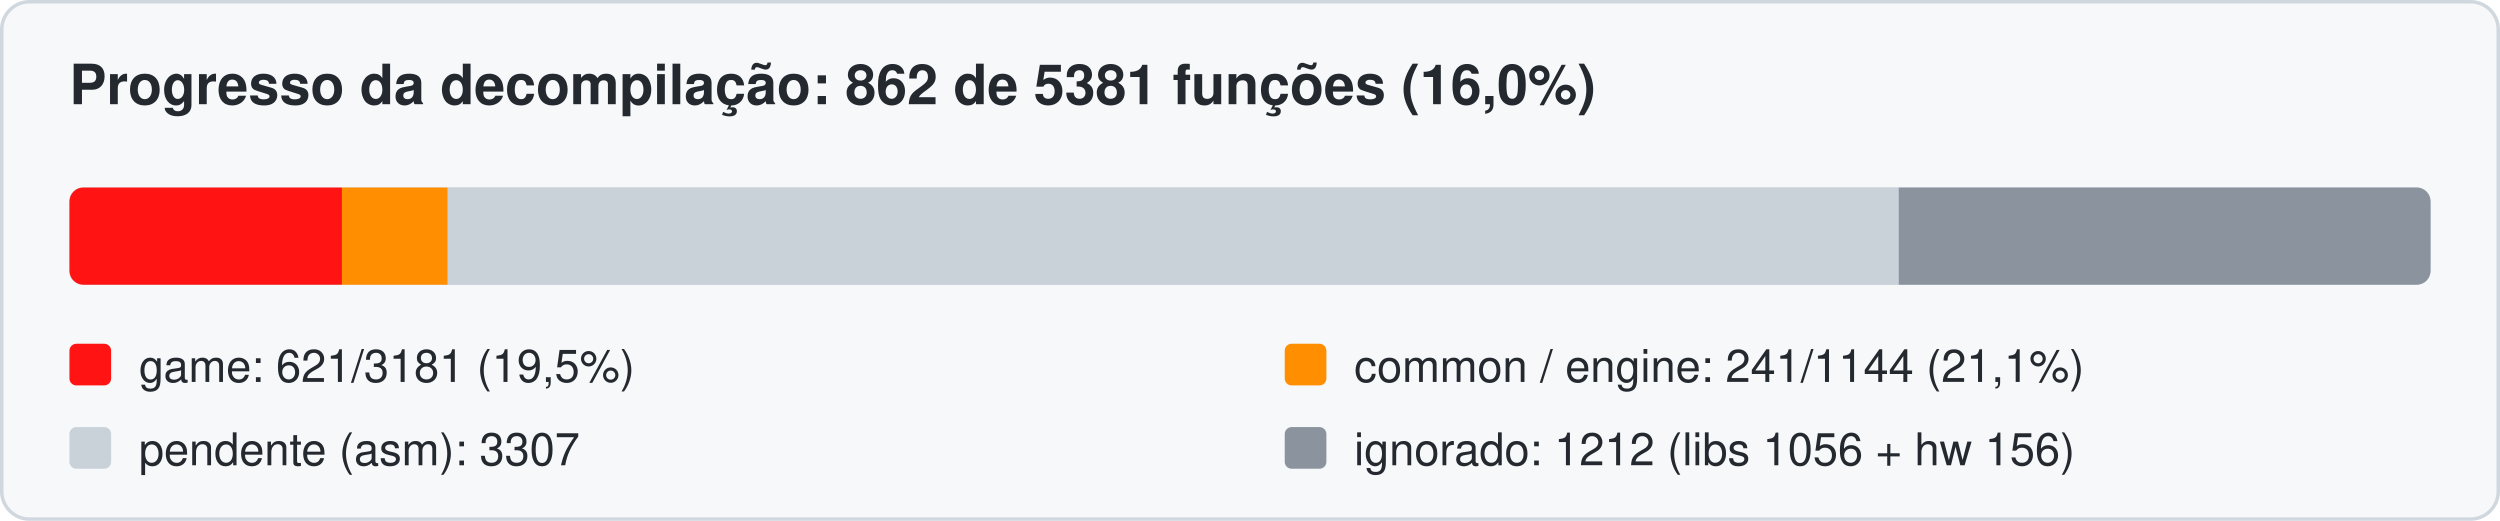
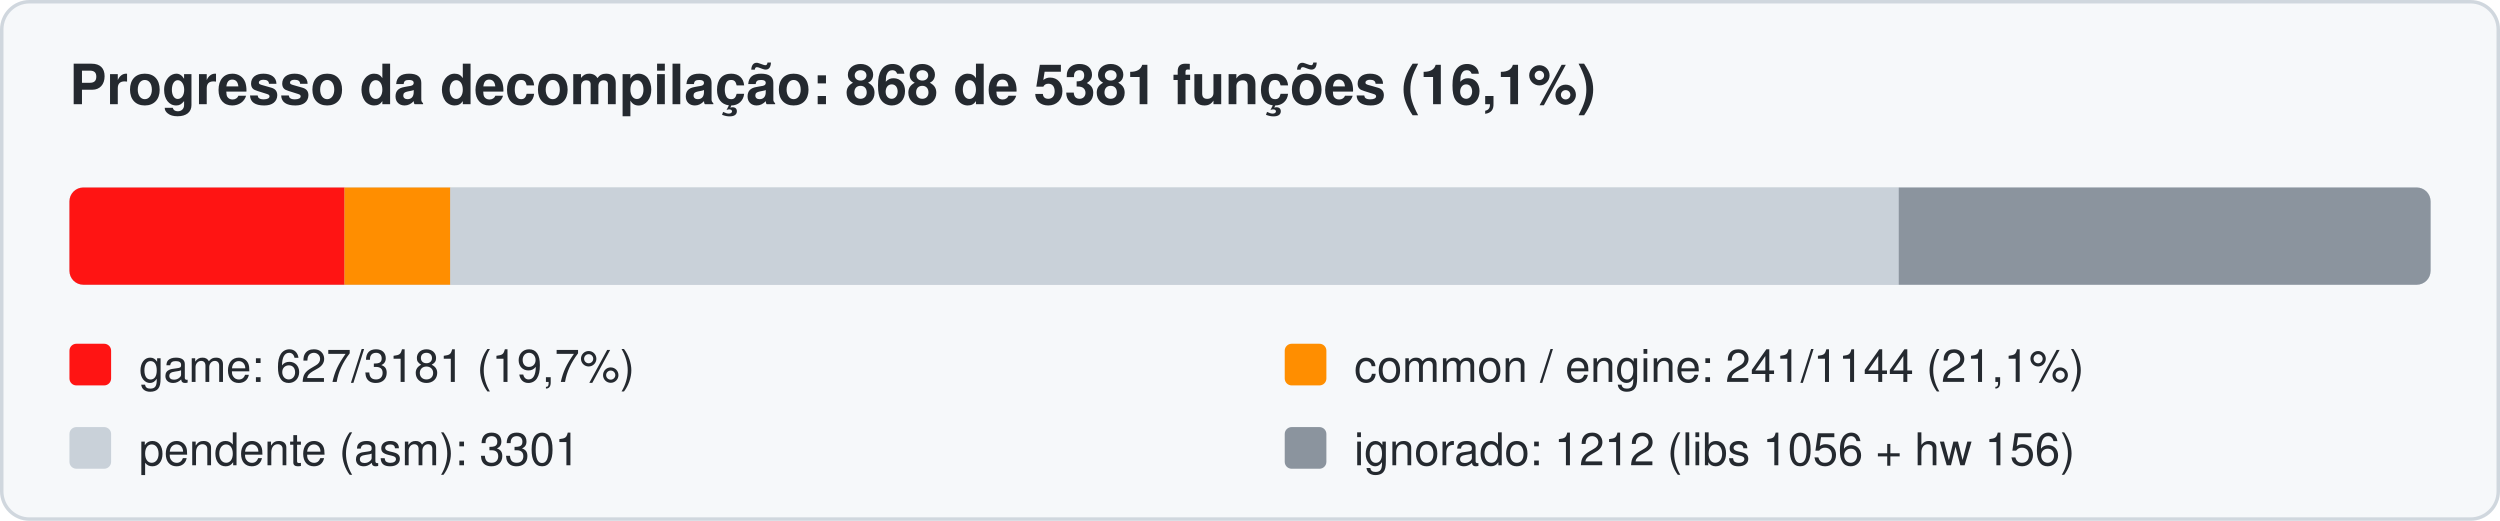
- <svg xmlns="http://www.w3.org/2000/svg" width="720" height="150" viewBox="0 0 720 150" role="img" aria-label="War of the Monsters: 862 de 5381 funcoes decompiladas (16,0%), 1212 ignoradas">
+ <svg xmlns="http://www.w3.org/2000/svg" width="720" height="150" viewBox="0 0 720 150" role="img" aria-label="War of the Monsters: 868 de 5381 funcoes decompiladas (16,1%), 1212 ignoradas">
  <rect x="0.5" y="0.5" width="719" height="149" rx="8" fill="#f6f8fa" stroke="#d0d7de" />
  <g font-family="-apple-system, 'Segoe UI', Helvetica, Arial, sans-serif">
-     <text x="20" y="30" font-size="16" font-weight="600" fill="#24292f">Progresso da decompilação: 862 de 5381 funções (16,0%)</text>
+     <text x="20" y="30" font-size="16" font-weight="600" fill="#24292f">Progresso da decompilação: 868 de 5381 funções (16,1%)</text>
    <rect x="20" y="54" width="680" height="28" rx="4" fill="#c9d1d9" />
    <clipPath id="r">
      <rect x="20" y="54" width="680" height="28" rx="4" />
    </clipPath>
    <g clip-path="url(#r)">
-       <rect x="20.00" y="54" width="78.48" height="28" fill="#ff1413" />
-       <rect x="98.48" y="54" width="30.46" height="28" fill="#ff8e00" />
-       <rect x="128.93" y="54" width="417.91" height="28" fill="#c9d1d9" />
+       <rect x="20.00" y="54" width="79.23" height="28" fill="#ff1413" />
+       <rect x="99.23" y="54" width="30.46" height="28" fill="#ff8e00" />
+       <rect x="129.69" y="54" width="417.15" height="28" fill="#c9d1d9" />
      <rect x="546.84" y="54" width="153.16" height="28" fill="#8b949e" />
    </g>
    <rect x="20" y="99" width="12" height="12" rx="2" fill="#ff1413" />
-     <text x="40" y="110" font-size="13" fill="#24292f">game: 621/3181 (19,5%)</text>
+     <text x="40" y="110" font-size="13" fill="#24292f">game: 627/3181 (19,7%)</text>
    <rect x="370" y="99" width="12" height="12" rx="2" fill="#ff8e00" />
    <text x="390" y="110" font-size="13" fill="#24292f">common / engine: 241/1144 (21,1%)</text>
    <rect x="20" y="123" width="12" height="12" rx="2" fill="#c9d1d9" />
-     <text x="40" y="134" font-size="13" fill="#24292f">pendente (asm): 3307</text>
+     <text x="40" y="134" font-size="13" fill="#24292f">pendente (asm): 3301</text>
    <rect x="370" y="123" width="12" height="12" rx="2" fill="#8b949e" />
    <text x="390" y="134" font-size="13" fill="#24292f">ignorado: 1212 (libs 1056 + hw 156)</text>
  </g>
</svg>
